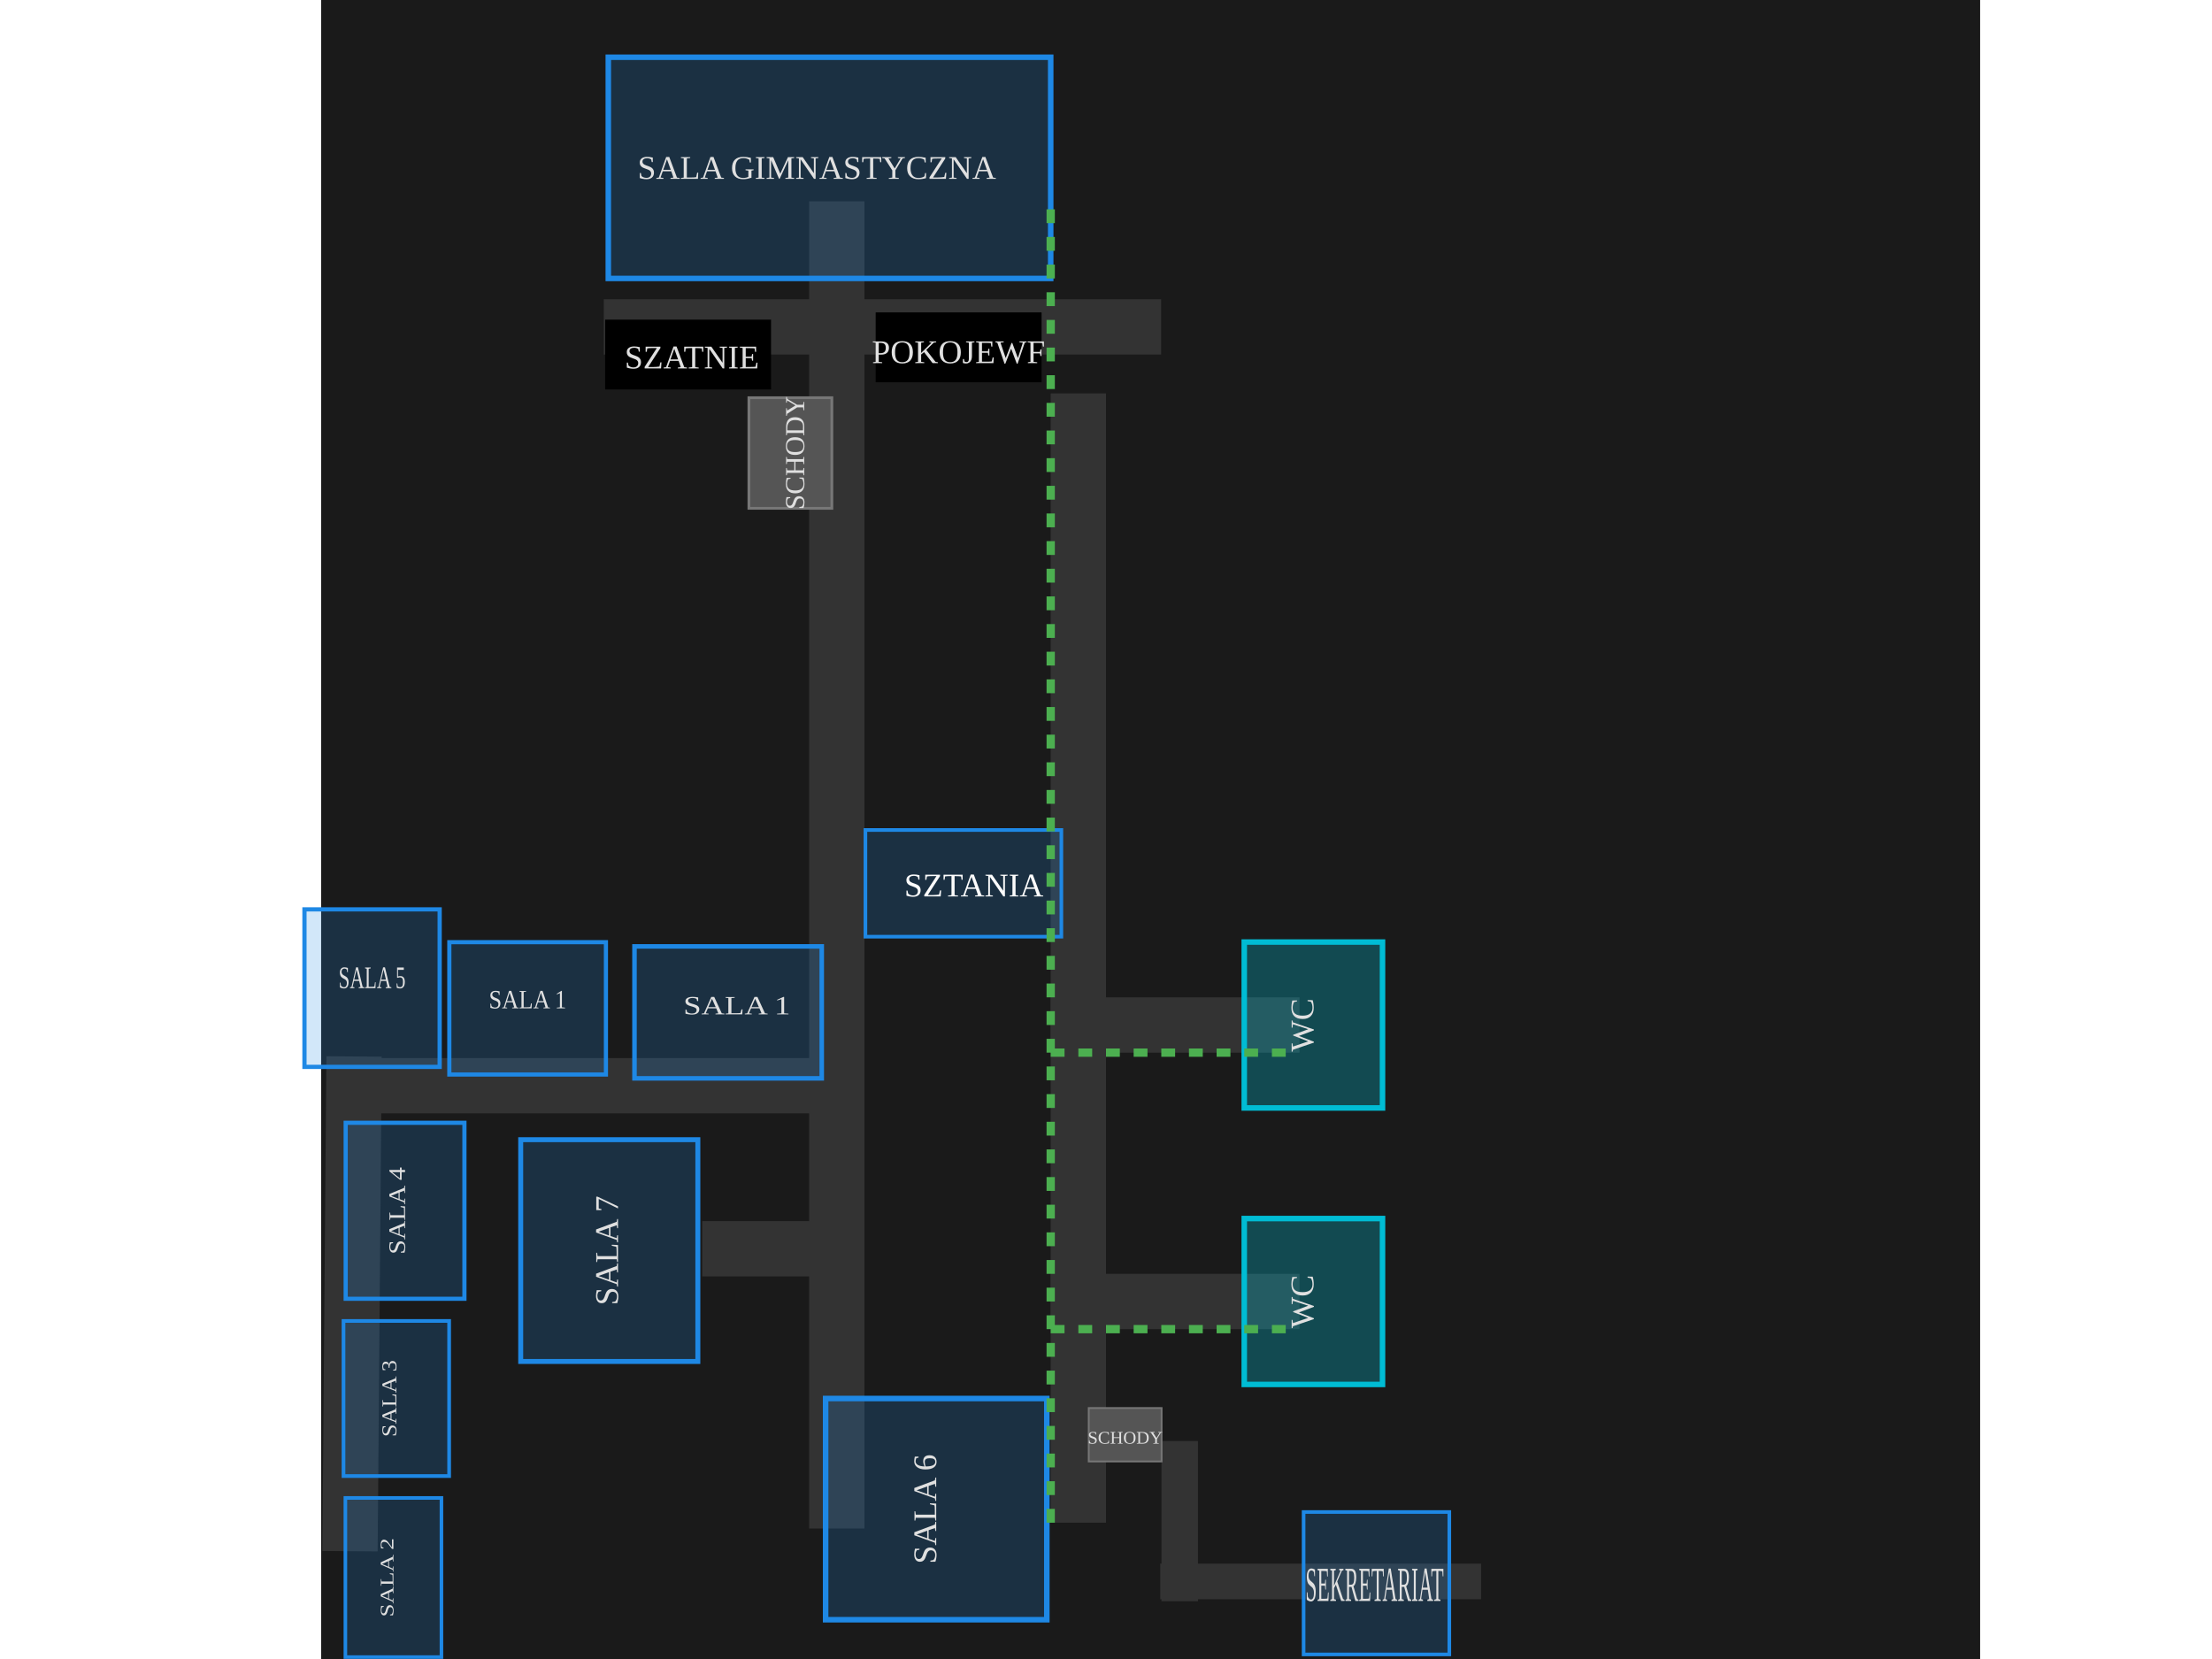
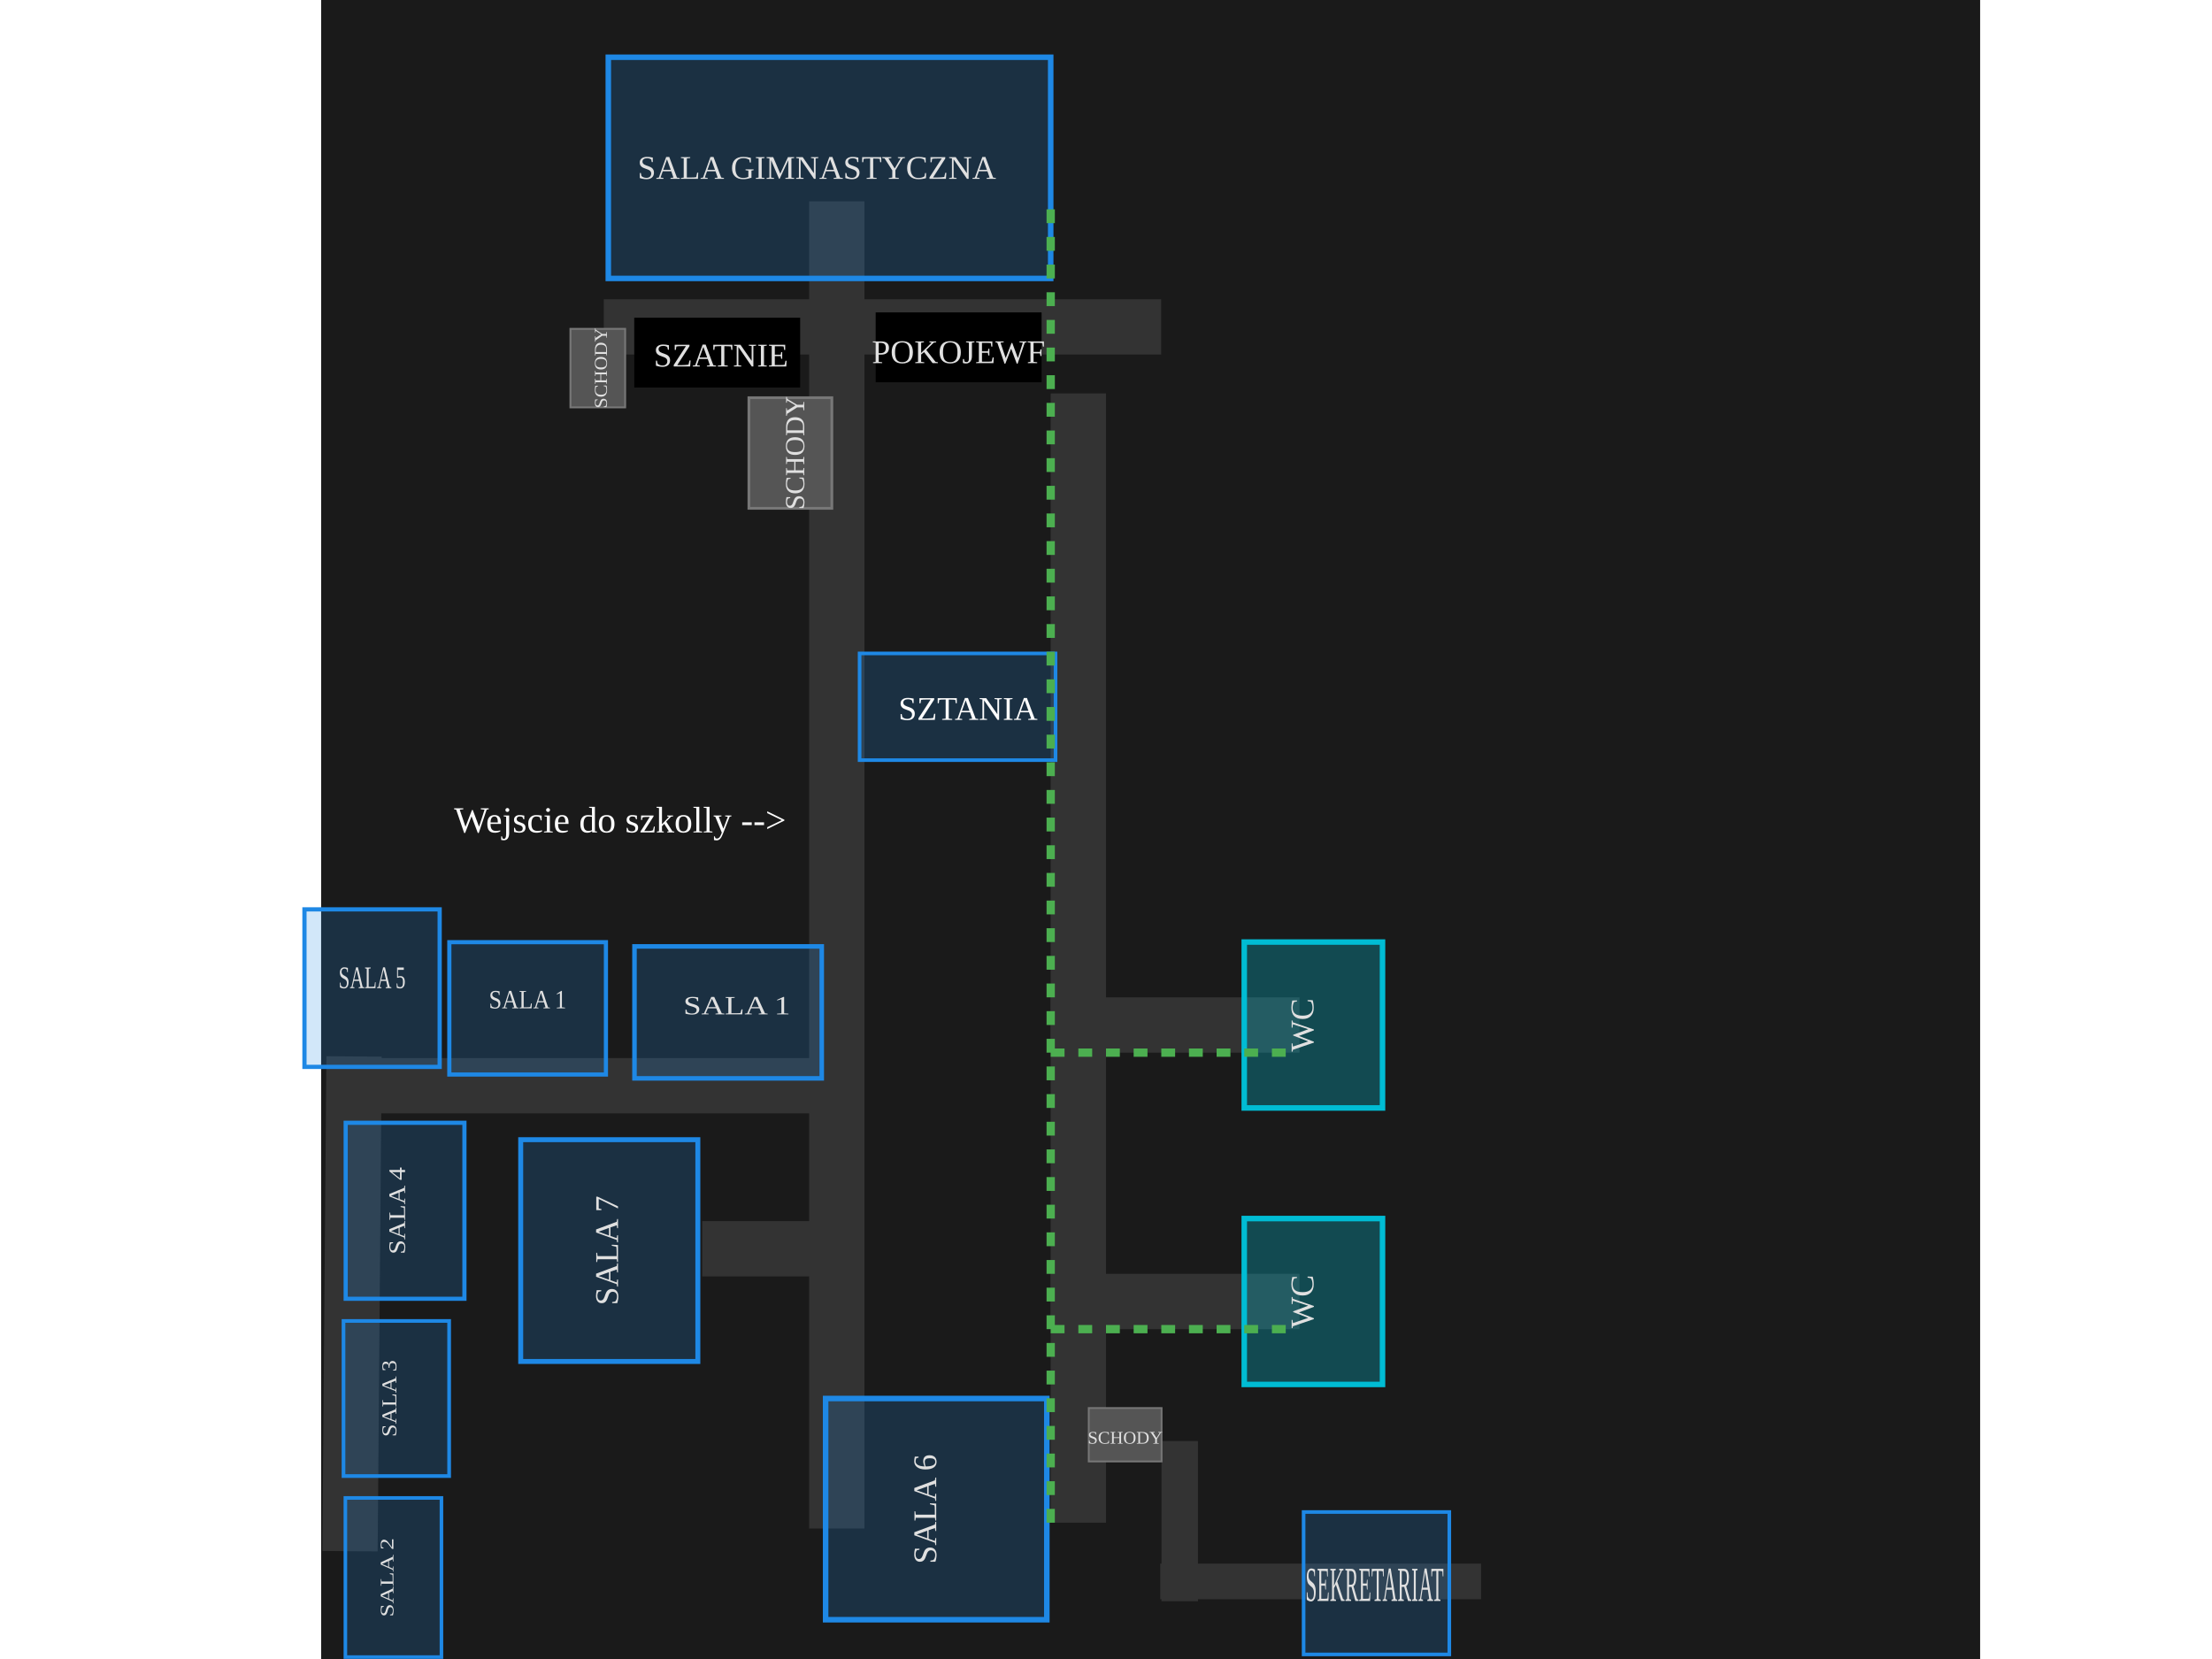
<svg xmlns="http://www.w3.org/2000/svg" viewBox="0 0 800 600" version="1.1" id="svg27">
  <defs id="defs27" />
  <rect x="-658.596" y="116.14" width="800" height="600" fill="#1a1a1a" id="rect1" transform="rotate(-90)" />
  <rect x="-552.807" y="292.632" width="480" height="20" fill="#333333" id="rect2" transform="rotate(-90)" />
  <rect x="118.947" y="382.667" width="192.982" height="20" fill="#333333" id="rect2-9" style="stroke-width:0.634" />
  <rect x="381.017" y="-141.155" width="178.947" height="20" fill="#333333" id="rect2-9-8" style="stroke-width:0.611" transform="rotate(90.46699)" />
  <rect x="-550.702" y="380" width="408.421" height="20" fill="#333333" id="rect3" transform="rotate(-90)" style="stroke-width:0.922" />
  <rect x="419.62" y="565.509" width="116.032" height="12.876" fill="#333333" id="rect3-9" style="stroke-width:0.395" />
  <rect x="-480.702" y="380" width="20" height="90" fill="#333333" id="rect4" transform="rotate(-90)" />
  <rect x="-380.702" y="380" width="20" height="90" fill="#333333" id="rect5" transform="rotate(-90)" />
  <rect x="420.071" y="521.176" width="13.175" height="57.944" fill="#333333" id="rect5-8" style="stroke-width:0.651" />
  <rect x="-128.228" y="218.368" width="20" height="201.579" fill="#333333" id="rect5-8-5" transform="rotate(-90)" style="stroke-width:1.497" />
  <rect x="-461.632" y="253.965" width="20" height="40.175" fill="#333333" id="rect5-8-5-5" transform="rotate(-90)" style="stroke-width:0.668" />
  <rect x="229.47" y="342.277" width="67.727" height="47.727" fill="rgba(30, 136, 229, 0.2)" stroke="#1e88e5" stroke-width="1.641" class="room" data-id="101" data-name="SALA 1" data-type="Sala lekcyjna" id="rect6" />
  <text x="240.199" y="406.997" text-anchor="middle" fill="#e0e0e0" font-size="10.564px" id="text6" transform="scale(1.109461,0.9013387)" style="stroke-width:0.88">SALA 1</text>
  <rect x="162.506" y="340.752" width="56.637" height="47.865" fill="rgba(30, 136, 229, 0.2)" stroke="#1e88e5" stroke-width="1.503" class="room" data-id="101" data-name="SALA 1" data-type="Sala lekcyjna" id="rect6-2" />
  <text x="202.564" y="343.549" text-anchor="middle" fill="#e0e0e0" font-size="9.018px" id="text6-4" transform="scale(0.942044,1.061522)" style="stroke-width:0.752">SALA 1</text>
  <rect x="-599.302" y="124.909" width="57.551" height="34.744" fill="rgba(30, 136, 229, 0.2)" stroke="#1e88e5" stroke-width="1.291" class="room" data-id="102" data-name="SALA 2" data-type="Sala lekcyjna" id="rect7" transform="rotate(-90)" />
  <text x="-511.869" y="158.585" text-anchor="middle" fill="#e0e0e0" font-size="7.745px" id="text7" transform="matrix(0,-1.114594,0.8971878,0,0,0)" style="stroke-width:0.645">SALA 2</text>
  <rect x="-533.841" y="124.23" width="56.102" height="38.207" fill="rgba(30, 136, 229, 0.2)" stroke="#1e88e5" stroke-width="1.337" class="room" data-id="103" data-name="SALA 3" data-type="Sala lekcyjna" id="rect8" transform="rotate(-90)" />
  <text x="-481.973" y="150.416" text-anchor="middle" fill="#e0e0e0" font-size="8.019px" id="text8" transform="matrix(0,-1.049414,0.9529131,0,0,0)" style="stroke-width:0.668">SALA 3</text>
  <rect x="-469.719" y="125.018" width="63.649" height="42.947" fill="rgba(30, 136, 229, 0.2)" stroke="#1e88e5" stroke-width="1.509" class="room" data-id="104" data-name="SALA 4" data-type="Sala lekcyjna" id="rect9" transform="rotate(-90)" />
  <text x="-415.346" y="154.444" text-anchor="middle" fill="#e0e0e0" font-size="9.056px" id="text9" transform="matrix(0,-1.054288,0.9485071,0,0,0)" style="stroke-width:0.755">SALA 4</text>
  <rect x="110.113" y="328.885" width="48.897" height="56.968" fill="rgba(30, 136, 229, 0.2)" stroke="#1e88e5" stroke-width="1.524" class="room" data-id="105" data-name="SALA 5" data-type="Sala lekcyjna" id="rect10" />
  <text x="167.711" y="286.732" text-anchor="middle" fill="#e0e0e0" font-size="9.142px" id="text10" transform="scale(0.8023423,1.246351)" style="stroke-width:0.762">SALA 5</text>
-   <path id="rect10-5" class="room" d="m 278.859,140.86 v -25.263 h -60 v 25.263 z" style="stroke-width:0.562" />
-   <text x="250.217" y="133.245" text-anchor="middle" fill="#e0e0e0" font-size="12px" id="text10-2">SZATNIE</text>
+   <path id="rect10-5" class="room" d="m 289.385,140.158 v -25.263 h -60 v 25.263 z" style="stroke-width:0.562" />
+   <text x="260.743" y="132.544" text-anchor="middle" fill="#e0e0e0" font-size="12px" id="text10-2">SZATNIE</text>
  <path id="rect10-5-6" class="room" d="m 376.702,138.246 v -25.263 h -60 v 25.263 z" style="stroke-width:0.562" />
  <text x="346.656" y="131.333" text-anchor="middle" fill="#e0e0e0" font-size="12px" id="text10-2-1">POKOJEWF</text>
  <rect x="-585.789" y="298.596" width="80" height="80" fill="rgba(30, 136, 229, 0.2)" stroke="#1e88e5" stroke-width="2" class="room" data-id="106" data-name="SALA 6" data-type="Sala lekcyjna" id="rect11" transform="rotate(-90)" />
  <text x="-545.789" y="338.596" text-anchor="middle" fill="#e0e0e0" font-size="12px" id="text11" transform="rotate(-90)">SALA 6</text>
  <rect x="-492.385" y="188.317" width="80.208" height="64.068" fill="rgba(30, 136, 229, 0.2)" stroke="#1e88e5" stroke-width="1.792" class="room" data-id="107" data-name="SALA 7" data-type="Sala lekcyjna" id="rect12" transform="rotate(-90)" />
  <text x="-452.281" y="223.509" text-anchor="middle" fill="#e0e0e0" font-size="12px" id="text12" transform="rotate(-90)">SALA 7</text>
-   <rect x="-338.767" y="312.987" width="38.587" height="70.868" fill="rgba(30, 136, 229, 0.2)" stroke="#1e88e5" stroke-width="1.307" class="room" data-id="108" data-name="SALA 8" data-type="Sala lekcyjna" id="rect13" transform="rotate(-90)" />
+   <rect x="-274.908" y="310.882" width="38.587" height="70.868" fill="rgba(30, 136, 229, 0.2)" stroke="#1e88e5" stroke-width="1.307" class="room" data-id="108" data-name="SALA 8" data-type="Sala lekcyjna" id="rect13" transform="rotate(-90)" />
  <rect x="-500.702" y="450" width="60" height="50" fill="rgba(0, 188, 212, 0.3)" stroke="#00bcd4" stroke-width="2" class="room" data-id="111" data-name="WC" data-type="Toaleta" id="rect16" transform="rotate(-90)" />
  <text x="-470.702" y="475" text-anchor="middle" fill="#e0e0e0" font-size="12px" id="text16" transform="rotate(-90)">WC</text>
  <rect x="-400.702" y="450" width="60" height="50" fill="rgba(0, 188, 212, 0.3)" stroke="#00bcd4" stroke-width="2" class="room" data-id="112" data-name="WC" data-type="Toaleta" id="rect17" transform="rotate(-90)" />
  <text x="-370.702" y="475" text-anchor="middle" fill="#e0e0e0" font-size="12px" id="text17" transform="rotate(-90)">WC</text>
  <rect x="-100.702" y="220" width="80" height="160" fill="rgba(30, 136, 229, 0.2)" stroke="#1e88e5" stroke-width="2" class="room" data-id="113" data-name="SALA GIMNASTYCZNA" data-type="Sala sportowa" id="rect18" transform="rotate(-90)" />
  <text x="295.415" y="64.689" text-anchor="middle" fill="#e0e0e0" font-size="12px" id="text18">SALA GIMNASTYCZNA</text>
  <path d="M 380,550.702 V 70.702" stroke="#4caf50" stroke-width="3" stroke-dasharray="5, 5" id="path25" />
  <path d="m 380,480.702 h 90" stroke="#4caf50" stroke-width="3" stroke-dasharray="5, 5" id="path26" />
  <path d="m 380,380.702 h 90" stroke="#4caf50" stroke-width="3" stroke-dasharray="5, 5" id="path27" />
  <rect x="393.756" y="509.237" width="26.35" height="19.315" fill="#555555" stroke="#777777" stroke-width="0.651" id="rect27" />
  <text x="402.294" y="528.132" text-anchor="middle" fill="#e0e0e0" font-size="6.512px" id="text27" transform="scale(1.011527,0.9886044)" style="stroke-width:0.651">SCHODY</text>
  <rect x="-183.833" y="270.851" width="40" height="30" fill="#555555" stroke="#777777" stroke-width="1" id="rect27-7" transform="rotate(-90)" />
  <text x="-163.833" y="290.851" text-anchor="middle" fill="#e0e0e0" font-size="10px" id="text27-1" transform="rotate(-90)">SCHODY</text>
+   <rect x="-147.325" y="206.307" width="28.386" height="19.789" fill="#555555" stroke="#777777" stroke-width="0.684" id="rect27-7-9" transform="rotate(-90)" />
+   <text x="-128.356" y="227.667" text-anchor="middle" fill="#e0e0e0" font-size="6.842px" id="text27-1-4" transform="matrix(0,-1.037207,0.9641281,0,0,0)" style="stroke-width:0.684">SCHODY</text>
  <rect x="471.465" y="546.839" width="52.7" height="51.506" fill="rgba(30, 136, 229, 0.2)" stroke="#1e88e5" stroke-width="1.302" class="room" data-id="109" data-name="SEKRETARIAT" data-type="Administracja" id="rect14" />
  <text x="762.948" y="377.275" text-anchor="middle" fill="#e0e0e0" font-size="11.557px" id="text14" transform="scale(0.6515857,1.534717)" style="stroke-width:0.963">SEKRETARIAT</text>
-   <text xml:space="preserve" style="text-align:start;writing-mode:lr-tb;direction:ltr;text-anchor:start;fill:#000000" x="327.018" y="324.211" id="text1">
-     <tspan id="tspan1" x="327.018" y="324.211" style="fill:#fcfcfc;fill-opacity:1">SZTANIA</tspan>
+   <text xml:space="preserve" style="text-align:start;writing-mode:lr-tb;direction:ltr;text-anchor:start;fill:#000000" x="324.912" y="260.351" id="text1">
+     <tspan id="tspan1" x="324.912" y="260.351" style="fill:#fcfcfc;fill-opacity:1">SZTANIA</tspan>
+   </text>
+   <text xml:space="preserve" style="font-size:13.333px;text-align:start;writing-mode:lr-tb;direction:ltr;text-anchor:start;fill:#fcfcfc" x="164.211" y="301.053" id="text2">
+     <tspan id="tspan2" x="164.211" y="301.053" style="font-size:13.333px">Wejscie do szkolly --&gt;</tspan>
  </text>
</svg>
